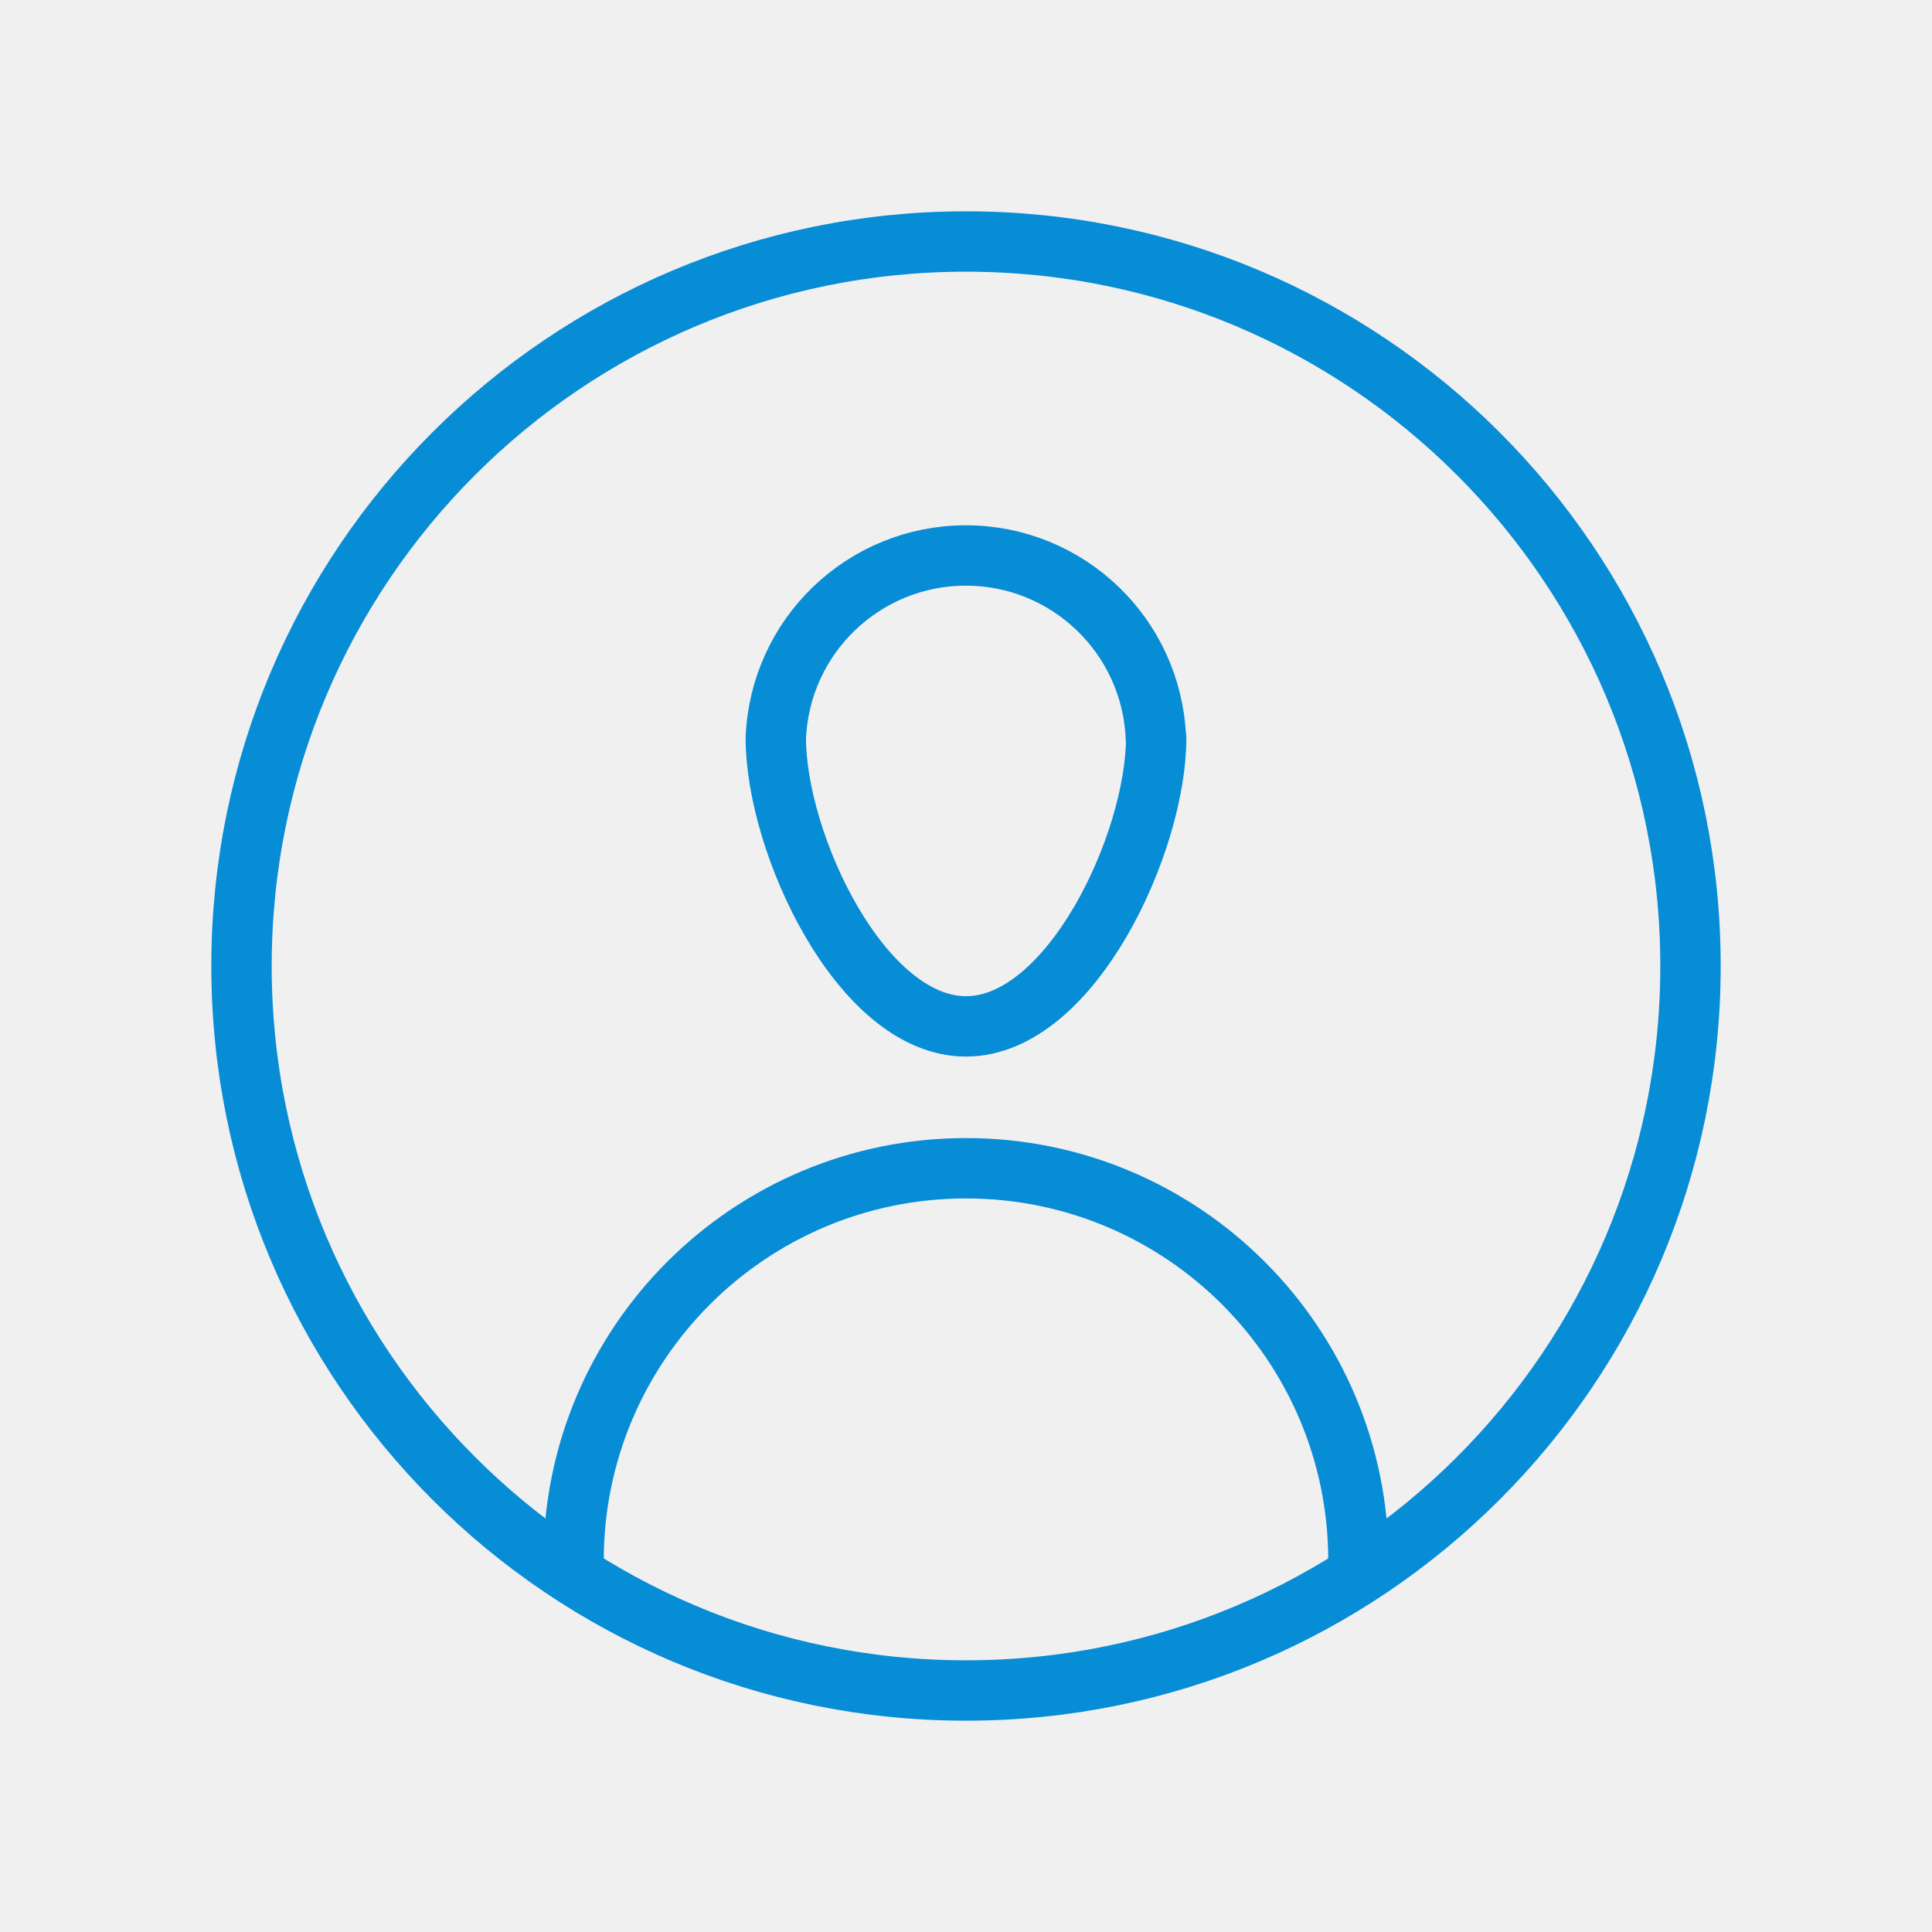
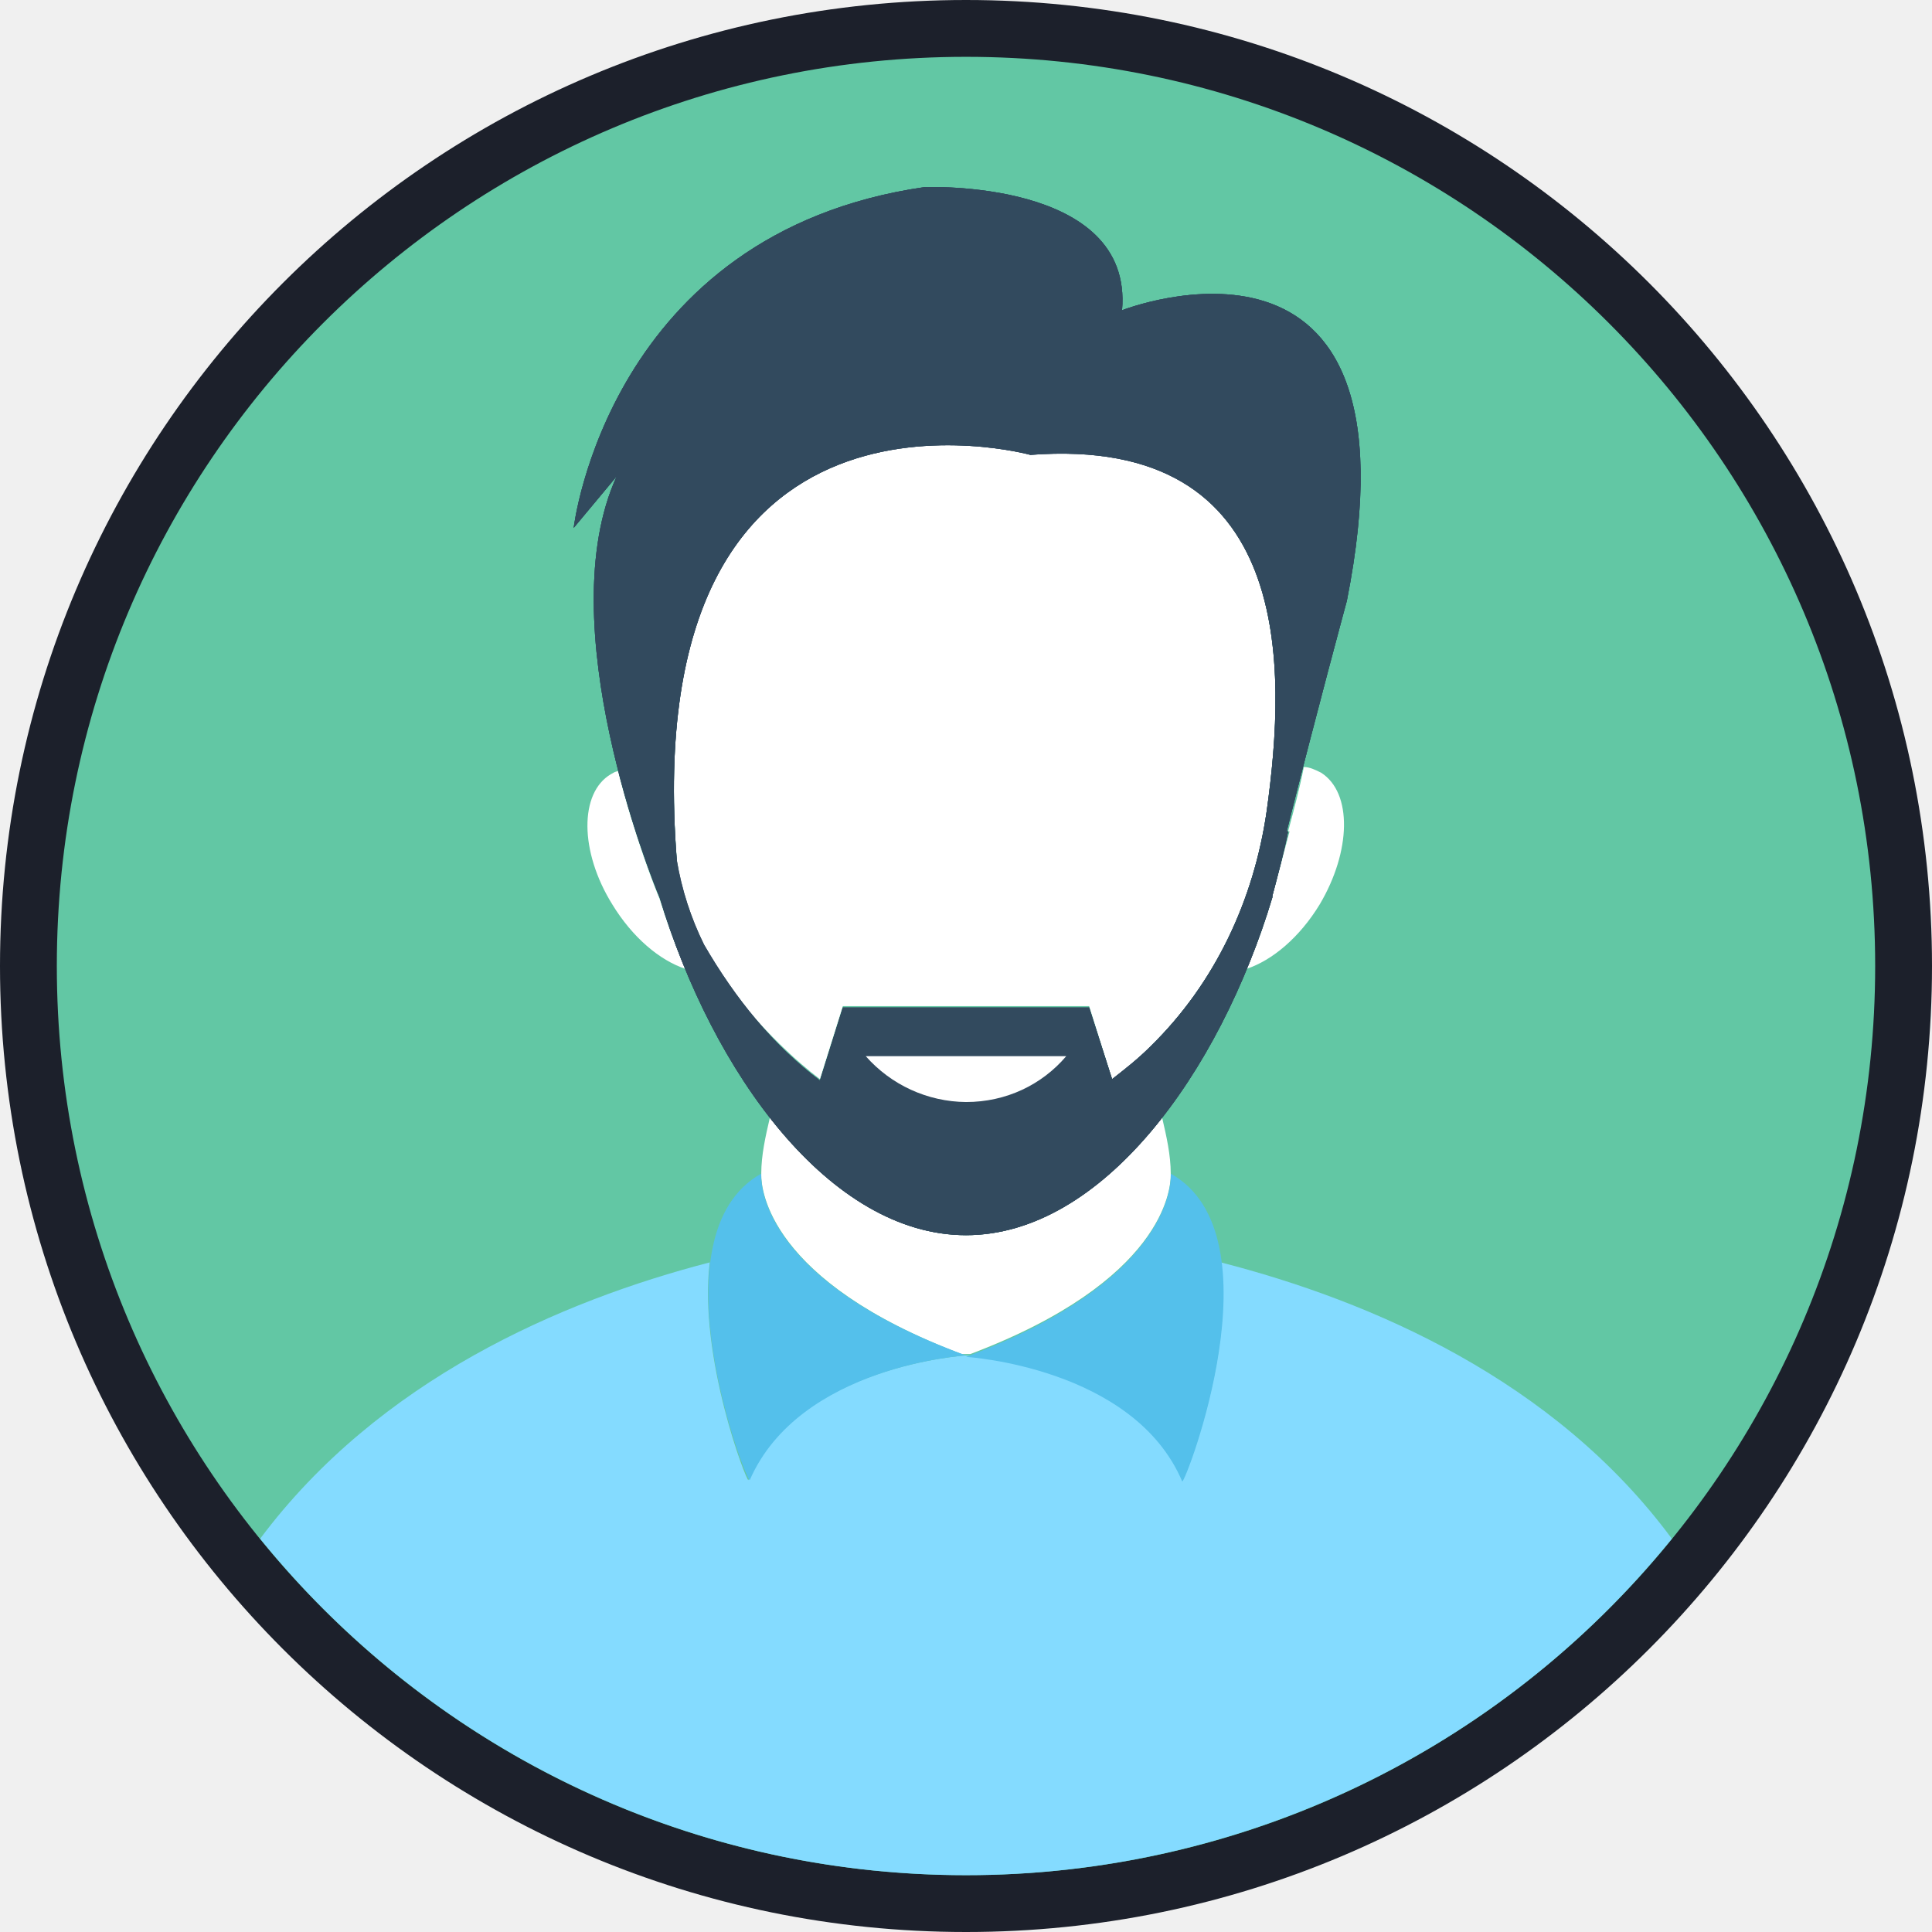
- <svg xmlns="http://www.w3.org/2000/svg" data-name="Layer 1" id="Layer_1" viewBox="0 0 64 64">
-   <defs>
-     <style>.cls-1{fill:none;stroke:#078cd6;stroke-linecap:round;stroke-linejoin:round;stroke-width:2px;}</style>
-   </defs>
-   <path class="cls-1" d="M38.3,24.44C38.3,27.92,35.48,34,32,34s-6.3-6.07-6.3-9.55a6.3,6.3,0,0,1,12.59,0Z" />
-   <path class="cls-1" d="M19,51.7a13,13,0,0,1,26,0" />
-   <circle class="cls-1" cx="32" cy="32" r="24" />
+ <svg xmlns="http://www.w3.org/2000/svg" width="34" height="34" viewBox="0 0 34 34">
+   <g fill="none" fill-rule="nonzero" transform="translate(1 1)">
+     <circle cx="16" cy="16" r="16.5" fill="#62C7A4" stroke="#1C202B" />
+     <g fill="#84DBFF">
+       <path d="M16.076 22.865c-.026 0-.05.04-.076.04-.025 0-.05-.04-.076-.04h.152z" />
+       <path d="M28.422 26.079A15.975 15.975 0 0 1 16 32c-5.014 0-9.5-2.318-12.422-5.921 2.091-2.797 5.291-4.183 7.912-4.863-.202 1.663.655 3.88.68 3.83.882-2.016 3.83-2.192 3.83-2.192s2.948.176 3.805 2.192c.025.05.907-2.167.68-3.83 2.646.68 5.87 2.066 7.937 4.863z" />
+     </g>
+     <path fill="#FFF" d="M19.603 19.654v.025c0 .252-.126 1.864-3.527 3.15h-.152c-3.401-1.286-3.527-2.898-3.527-3.15v-.025c0-.328.075-.656.151-.983.983 1.235 2.167 2.066 3.452 2.066 1.285 0 2.47-.831 3.452-2.066.076.327.151.655.151.983z" />
+     <g fill="#54C0EB">
+       <path d="M19.603 19.654s.177 1.814-3.603 3.225c0 0 2.948.176 3.805 2.192.05.05 1.738-4.334-.202-5.417zM12.397 19.654c-1.94 1.083-.252 5.467-.202 5.392C13.077 23.03 16 22.854 16 22.854c-3.78-1.386-3.603-3.2-3.603-3.2z" />
+     </g>
+     <g fill="#FFF">
+       <path d="M21.291 13.279c-.226 1.562-.907 3.023-2.04 4.132a4.877 4.877 0 0 1-.68.58l-.404-1.285h-4.334l-.403 1.285c-.806-.605-2.495-2.293-2.52-3.88-.705-9.046 6.224-7.131 6.224-7.131 4.661-.328 4.51 3.78 4.157 6.299zM22.224 14.917c-.353.58-.832.982-1.285 1.133.176-.403.327-.831.453-1.26v-.025l.302-1.134h-.025c.101-.377.202-.755.277-1.133.101 0 .202.05.303.1.554.353.529 1.386-.025 2.319zM11.061 16.05c-.453-.15-.932-.554-1.285-1.133-.58-.933-.58-1.966-.025-2.293.05-.026.076-.05.126-.05.303 1.183.655 2.065.73 2.242.127.403.278.831.454 1.234z" />
+     </g>
+     <path fill="#324A5E" d="M18.746 4.46c.202-2.318-3.477-2.167-3.477-2.167-5.568.806-6.173 5.997-6.173 5.997l.756-.907c-1.184 2.595.605 7.055.756 7.408.932 3.099 2.998 5.946 5.392 5.946s4.46-2.847 5.392-5.946v-.026c.1-.378.202-.756.277-1.134h-.025c.504-2.015 1.058-4.056 1.058-4.056 1.437-7.232-3.956-5.115-3.956-5.115zm2.545 8.819c-.226 1.562-.907 3.023-2.04 4.132-.227.227-.454.403-.68.58l-.404-1.26h-4.334l-.403 1.285c-.806-.605-1.487-1.436-2.041-2.394a5.35 5.35 0 0 1-.479-1.487c-.705-9.045 6.224-7.13 6.224-7.13 4.661-.353 4.51 3.754 4.157 6.274z" />
+     <path fill="#324A5E" d="M18.746 4.46c.202-2.318-3.477-2.167-3.477-2.167-5.568.806-6.173 5.997-6.173 5.997l.756-.907c-1.184 2.595.605 7.055.756 7.408.932 3.099 2.998 5.946 5.392 5.946s4.46-2.847 5.392-5.946v-.026c.1-.378.202-.756.277-1.134h-.025c.504-2.015 1.058-4.056 1.058-4.056 1.437-7.232-3.956-5.115-3.956-5.115zm2.545 8.819c-.226 1.562-.907 3.023-2.04 4.132-.227.227-.454.403-.68.58l-.404-1.26h-4.334l-.403 1.285c-.806-.605-1.487-1.436-2.041-2.394a5.35 5.35 0 0 1-.479-1.487c-.705-9.045 6.224-7.13 6.224-7.13 4.661-.353 4.51 3.754 4.157 6.274z" />
+     <path fill="#324A5E" d="M18.746 4.46c.202-2.318-3.477-2.167-3.477-2.167-5.568.806-6.173 5.997-6.173 5.997l.756-.907c-1.184 2.595.605 7.055.756 7.408.932 3.099 2.998 5.946 5.392 5.946s4.46-2.847 5.392-5.946v-.026c.1-.378.202-.756.277-1.134h-.025c.504-2.015 1.058-4.056 1.058-4.056 1.437-7.232-3.956-5.115-3.956-5.115zm2.545 8.819c-.226 1.562-.907 3.023-2.04 4.132-.227.227-.454.403-.68.58l-.404-1.26h-4.334l-.403 1.285c-.806-.605-2.495-2.293-2.52-3.88-.705-9.046 6.224-7.131 6.224-7.131 4.661-.353 4.51 3.754 4.157 6.274z" />
+     <path fill="#FFF" d="M14.236 17.587a2.38 2.38 0 0 0 1.764.807c.706 0 1.335-.303 1.764-.807h-3.528z" />
+   </g>
</svg>
